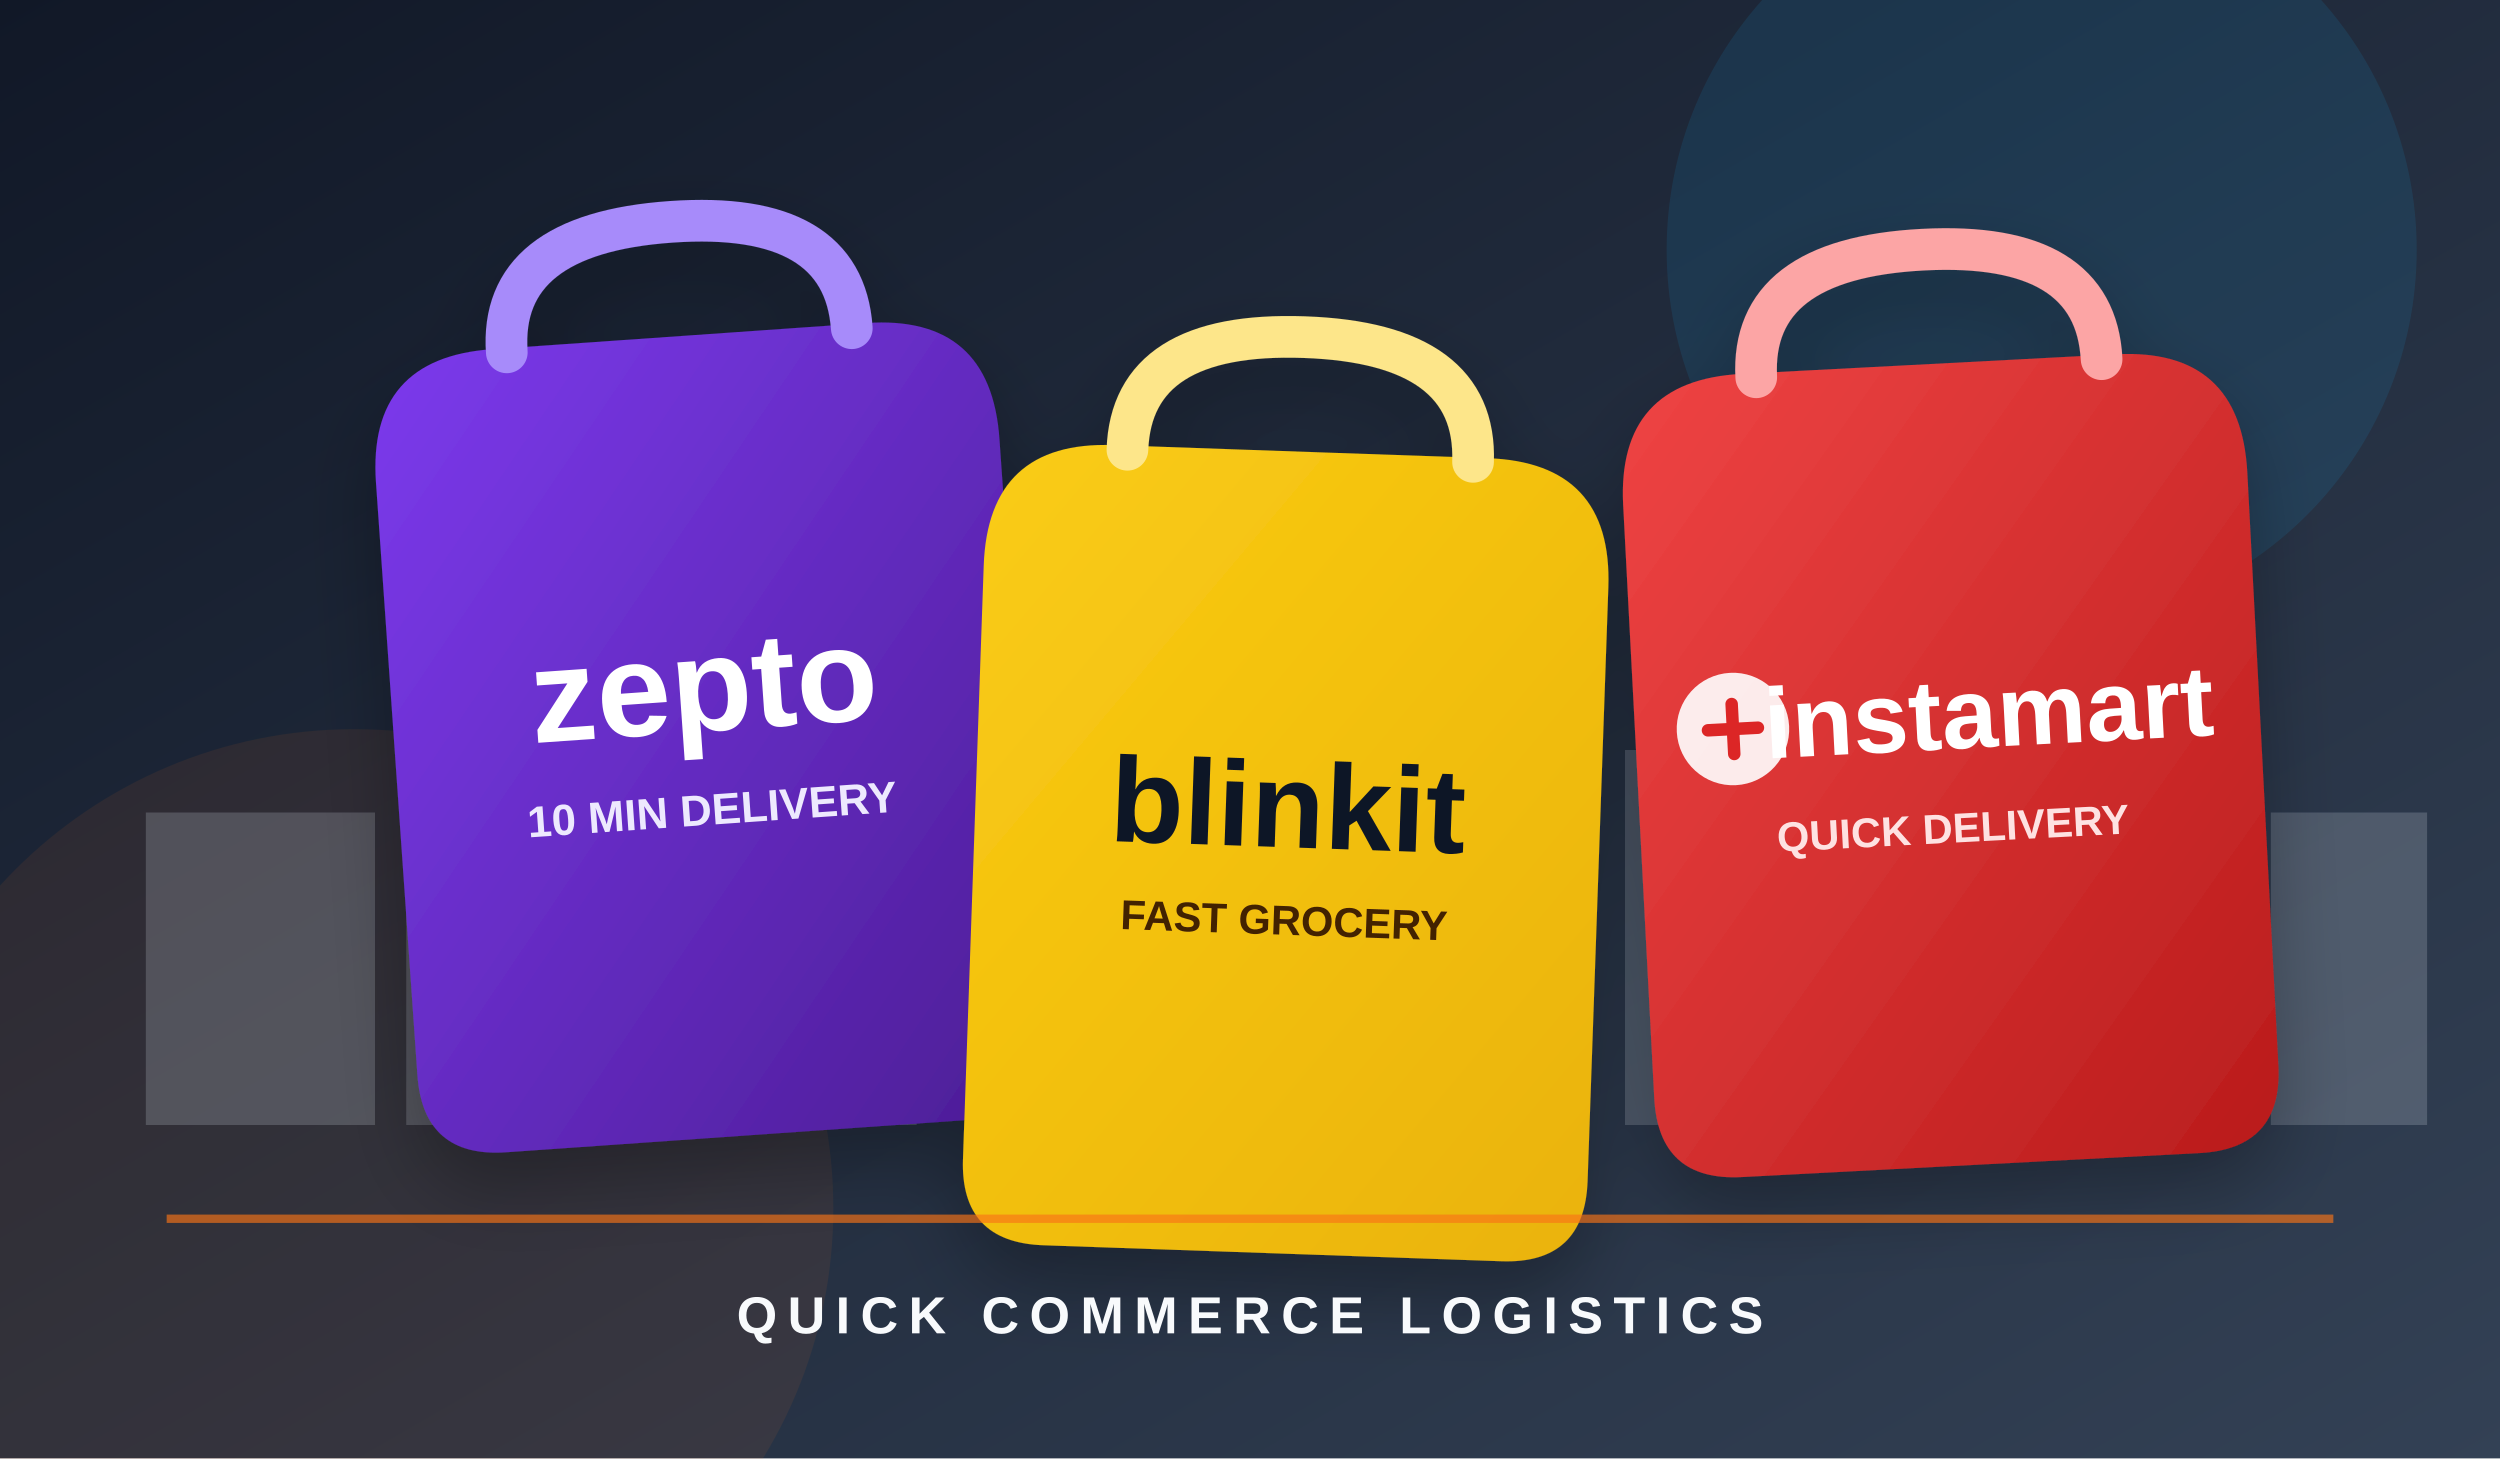
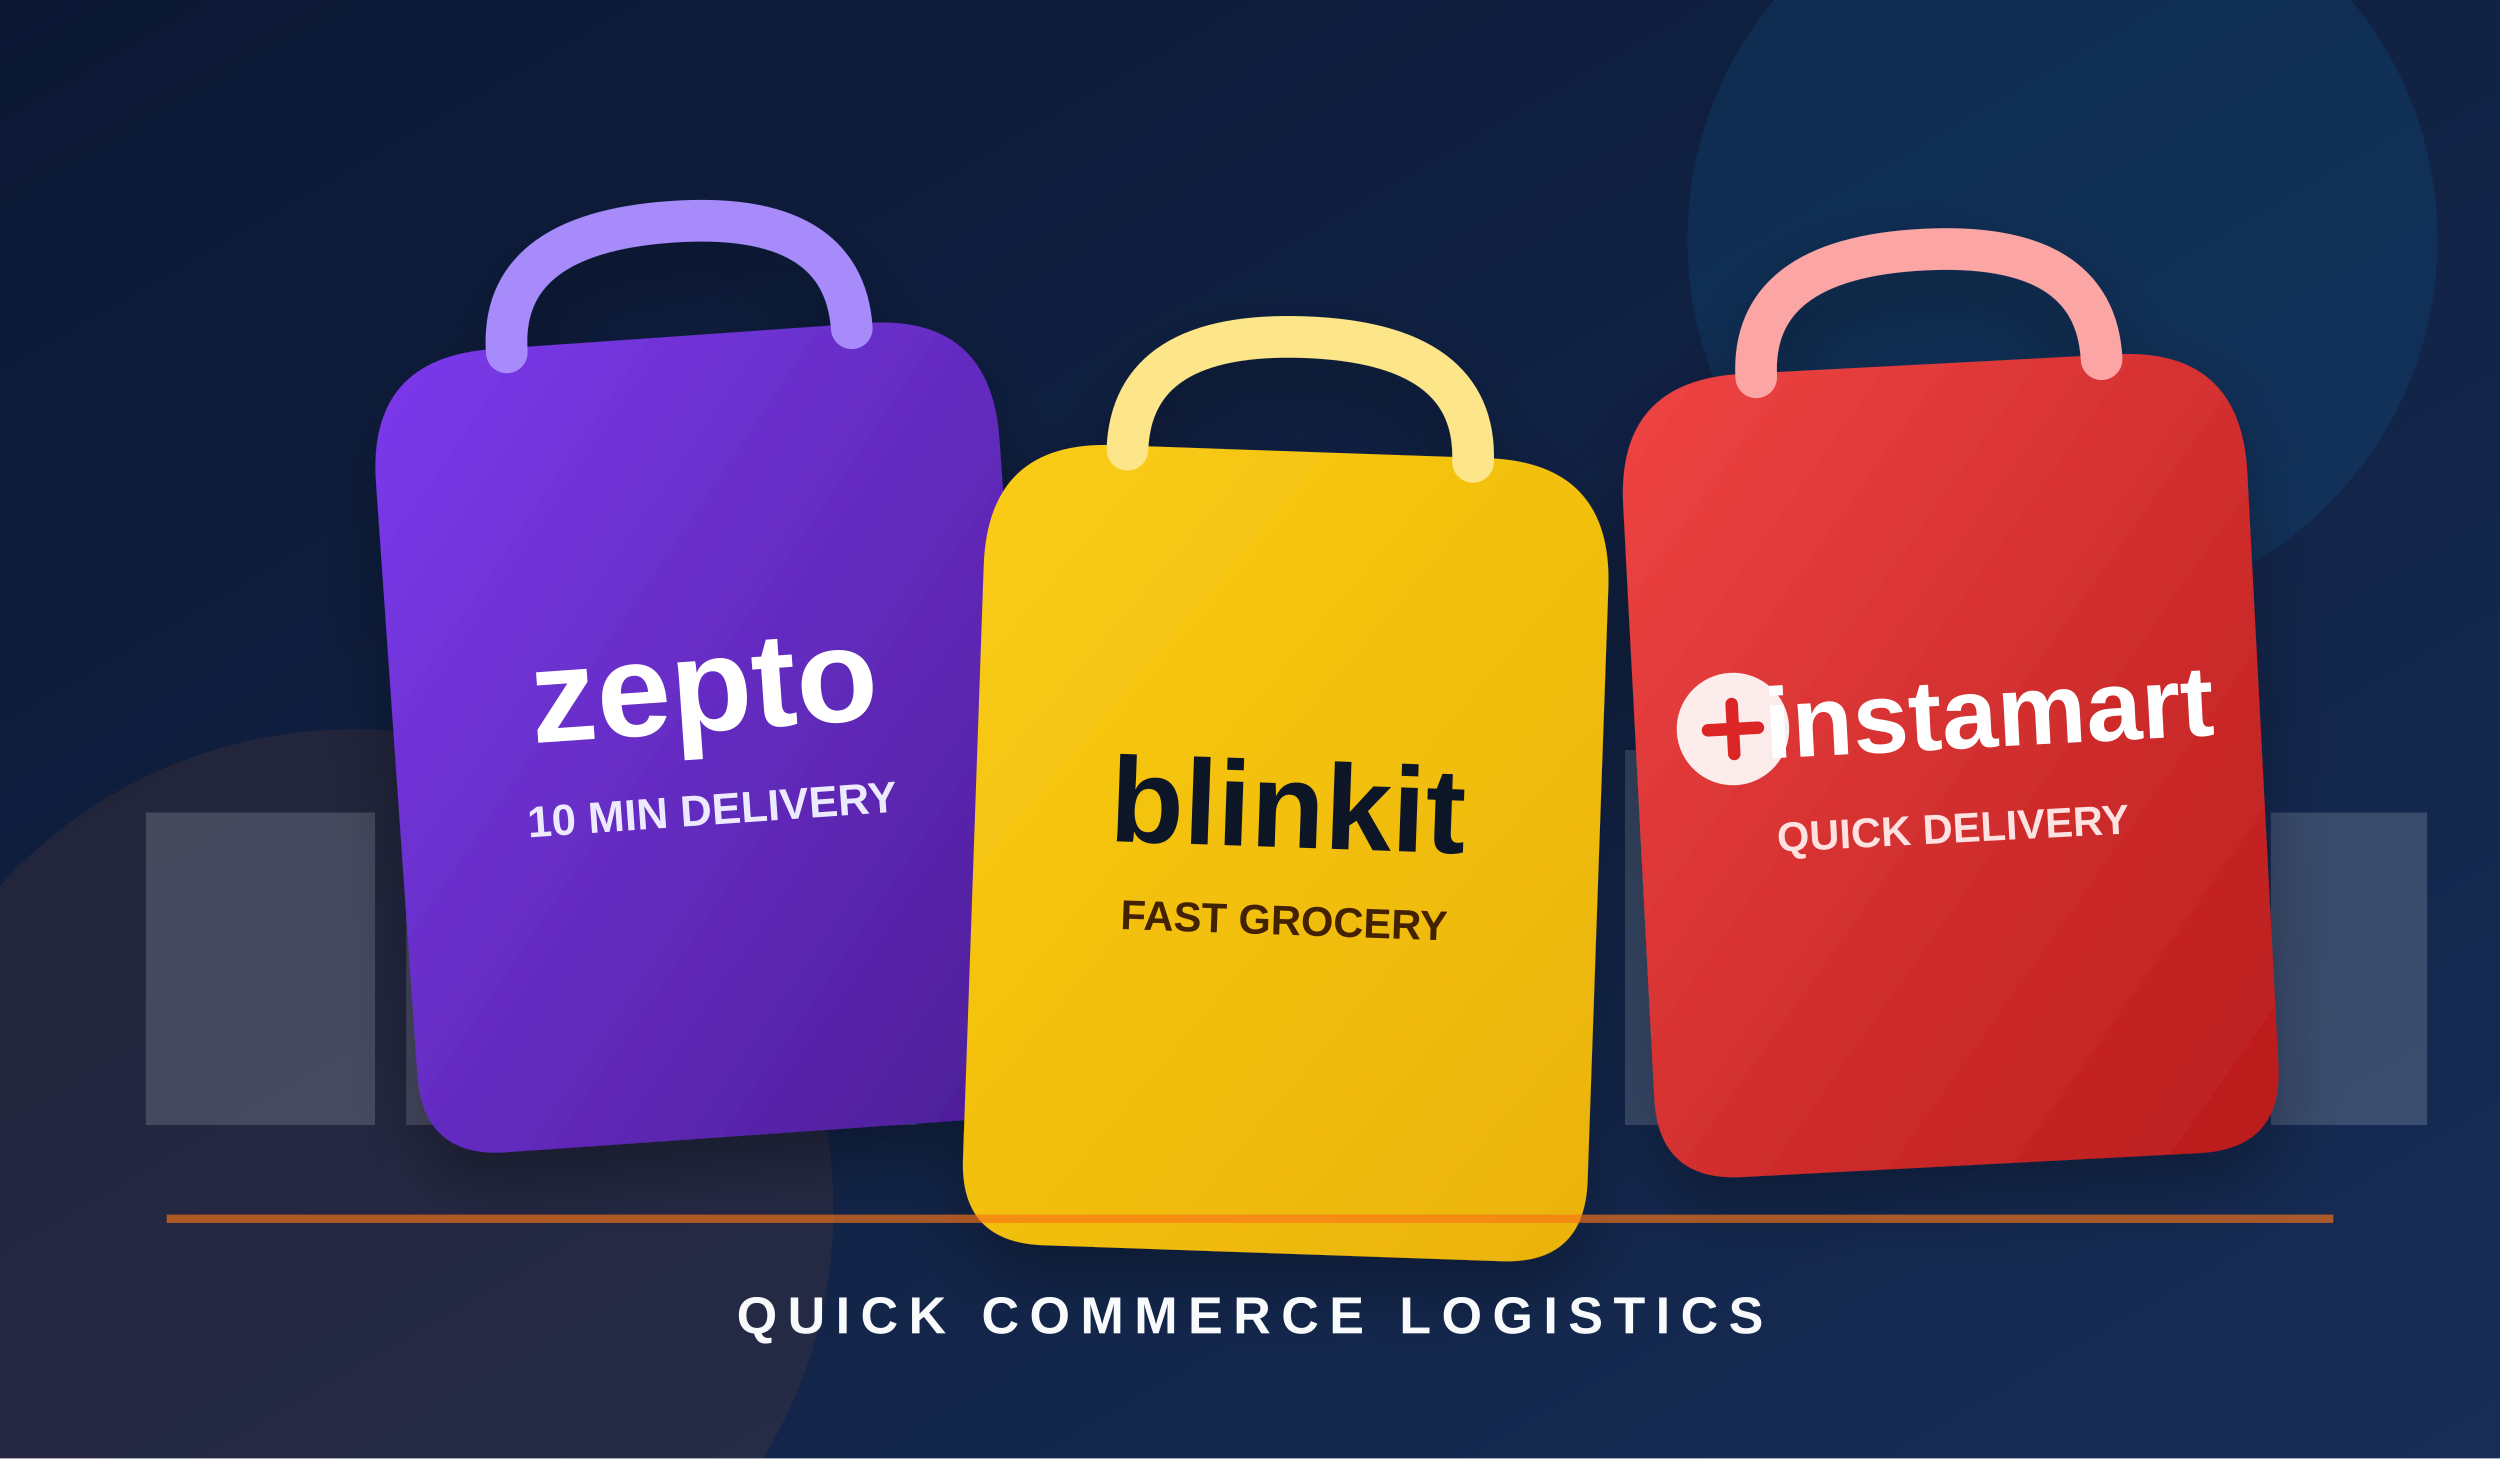
<svg xmlns="http://www.w3.org/2000/svg" viewBox="0 0 1200 700" role="img" aria-labelledby="title desc">
  <defs>
    <linearGradient id="bg" x1="0" y1="0" x2="1" y2="1">
-       <stop offset="0" stop-color="#111827" />
-       <stop offset="1" stop-color="#334155" />
+       <stop offset="0" stop-color="#0b1733" />
+       <stop offset="1" stop-color="#172d56" />
    </linearGradient>
    <linearGradient id="purple" x1="0" y1="0" x2="1" y2="1">
      <stop stop-color="#7c3aed" />
      <stop offset="1" stop-color="#4c1d95" />
    </linearGradient>
    <linearGradient id="yellow" x1="0" y1="0" x2="1" y2="1">
      <stop stop-color="#facc15" />
      <stop offset="1" stop-color="#eab308" />
    </linearGradient>
    <linearGradient id="red" x1="0" y1="0" x2="1" y2="1">
      <stop stop-color="#ef4444" />
      <stop offset="1" stop-color="#b91c1c" />
    </linearGradient>
    <filter id="shadow" x="-30%" y="-30%" width="160%" height="170%">
-       <feDropShadow dx="0" dy="18" stdDeviation="18" flood-opacity=".28" />
+       <feDropShadow dx="0" dy="16" stdDeviation="16" flood-opacity=".3" />
    </filter>
  </defs>
  <rect width="1200" height="700" fill="url(#bg)" />
-   <circle cx="980" cy="120" r="180" fill="#0ea5e9" opacity=".12" />
+   <circle cx="990" cy="115" r="180" fill="#0ea5e9" opacity=".1" />
  <circle cx="170" cy="580" r="230" fill="#f97316" opacity=".08" />
-   <g opacity=".22" fill="#cbd5e1">
+   <g opacity=".2" fill="#cbd5e1">
    <rect x="70" y="390" width="110" height="150" />
    <rect x="195" y="330" width="125" height="210" />
    <rect x="340" y="410" width="100" height="130" />
    <rect x="780" y="360" width="120" height="180" />
    <rect x="920" y="300" width="150" height="240" />
    <rect x="1090" y="390" width="75" height="150" />
  </g>
  <g filter="url(#shadow)">
    <g transform="translate(130 155) rotate(-4)">
-       <path d="M45 80 Q45 20 105 20 H285 Q345 20 345 80 V365 Q345 405 305 405 H85 Q45 405 45 365Z" fill="url(#purple)" />
-       <path d="M112 22 Q112 -35 195 -35 Q278 -35 278 22" fill="none" stroke="#a78bfa" stroke-width="20" stroke-linecap="round" />
+       <path d="M45 80Q45 20 105 20H285Q345 20 345 80V365Q345 405 305 405H85Q45 405 45 365Z" fill="url(#purple)" />
+       <path d="M112 22Q112-35 195-35Q278-35 278 22" fill="none" stroke="#a78bfa" stroke-width="20" stroke-linecap="round" />
      <text x="195" y="210" text-anchor="middle" font-family="Arial,sans-serif" font-size="64" font-weight="800" fill="#fff">zepto</text>
      <text x="195" y="255" text-anchor="middle" font-family="Arial,sans-serif" font-size="21" font-weight="700" fill="#ede9fe">10 MIN DELIVERY</text>
    </g>
    <g transform="translate(430 190) rotate(2)">
-       <path d="M45 80 Q45 20 105 20 H285 Q345 20 345 80 V365 Q345 405 305 405 H85 Q45 405 45 365Z" fill="url(#yellow)" />
-       <path d="M112 22 Q112 -35 195 -35 Q278 -35 278 22" fill="none" stroke="#fde68a" stroke-width="20" stroke-linecap="round" />
+       <path d="M45 80Q45 20 105 20H285Q345 20 345 80V365Q345 405 305 405H85Q45 405 45 365Z" fill="url(#yellow)" />
+       <path d="M112 22Q112-35 195-35Q278-35 278 22" fill="none" stroke="#fde68a" stroke-width="20" stroke-linecap="round" />
      <text x="195" y="210" text-anchor="middle" font-family="Arial,sans-serif" font-size="58" font-weight="900" fill="#111827">blinkit</text>
      <text x="195" y="252" text-anchor="middle" font-family="Arial,sans-serif" font-size="20" font-weight="700" fill="#422006">FAST GROCERY</text>
    </g>
    <g transform="translate(730 165) rotate(-3)">
-       <path d="M45 80 Q45 20 105 20 H285 Q345 20 345 80 V365 Q345 405 305 405 H85 Q45 405 45 365Z" fill="url(#red)" />
-       <path d="M112 22 Q112 -35 195 -35 Q278 -35 278 22" fill="none" stroke="#fca5a5" stroke-width="20" stroke-linecap="round" />
+       <path d="M45 80Q45 20 105 20H285Q345 20 345 80V365Q345 405 305 405H85Q45 405 45 365Z" fill="url(#red)" />
+       <path d="M112 22Q112-35 195-35Q278-35 278 22" fill="none" stroke="#fca5a5" stroke-width="20" stroke-linecap="round" />
      <circle cx="92" cy="190" r="27" fill="#fff" opacity=".9" />
-       <path d="M80 190 h24 M92 178 v24" stroke="#dc2626" stroke-width="6" stroke-linecap="round" />
+       <path d="M80 190h24M92 178v24" stroke="#dc2626" stroke-width="6" stroke-linecap="round" />
      <text x="215" y="205" text-anchor="middle" font-family="Arial,sans-serif" font-size="48" font-weight="800" fill="#fff">instamart</text>
      <text x="195" y="250" text-anchor="middle" font-family="Arial,sans-serif" font-size="20" font-weight="700" fill="#fee2e2">QUICK DELIVERY</text>
    </g>
  </g>
-   <path d="M80 585 H1120" stroke="#f97316" stroke-width="4" opacity=".65" />
+   <path d="M80 585H1120" stroke="#f97316" stroke-width="4" opacity=".65" />
  <text x="600" y="640" text-anchor="middle" font-family="Arial,sans-serif" font-size="25" font-weight="800" letter-spacing="5" fill="#f8fafc">QUICK COMMERCE LOGISTICS</text>
</svg>
